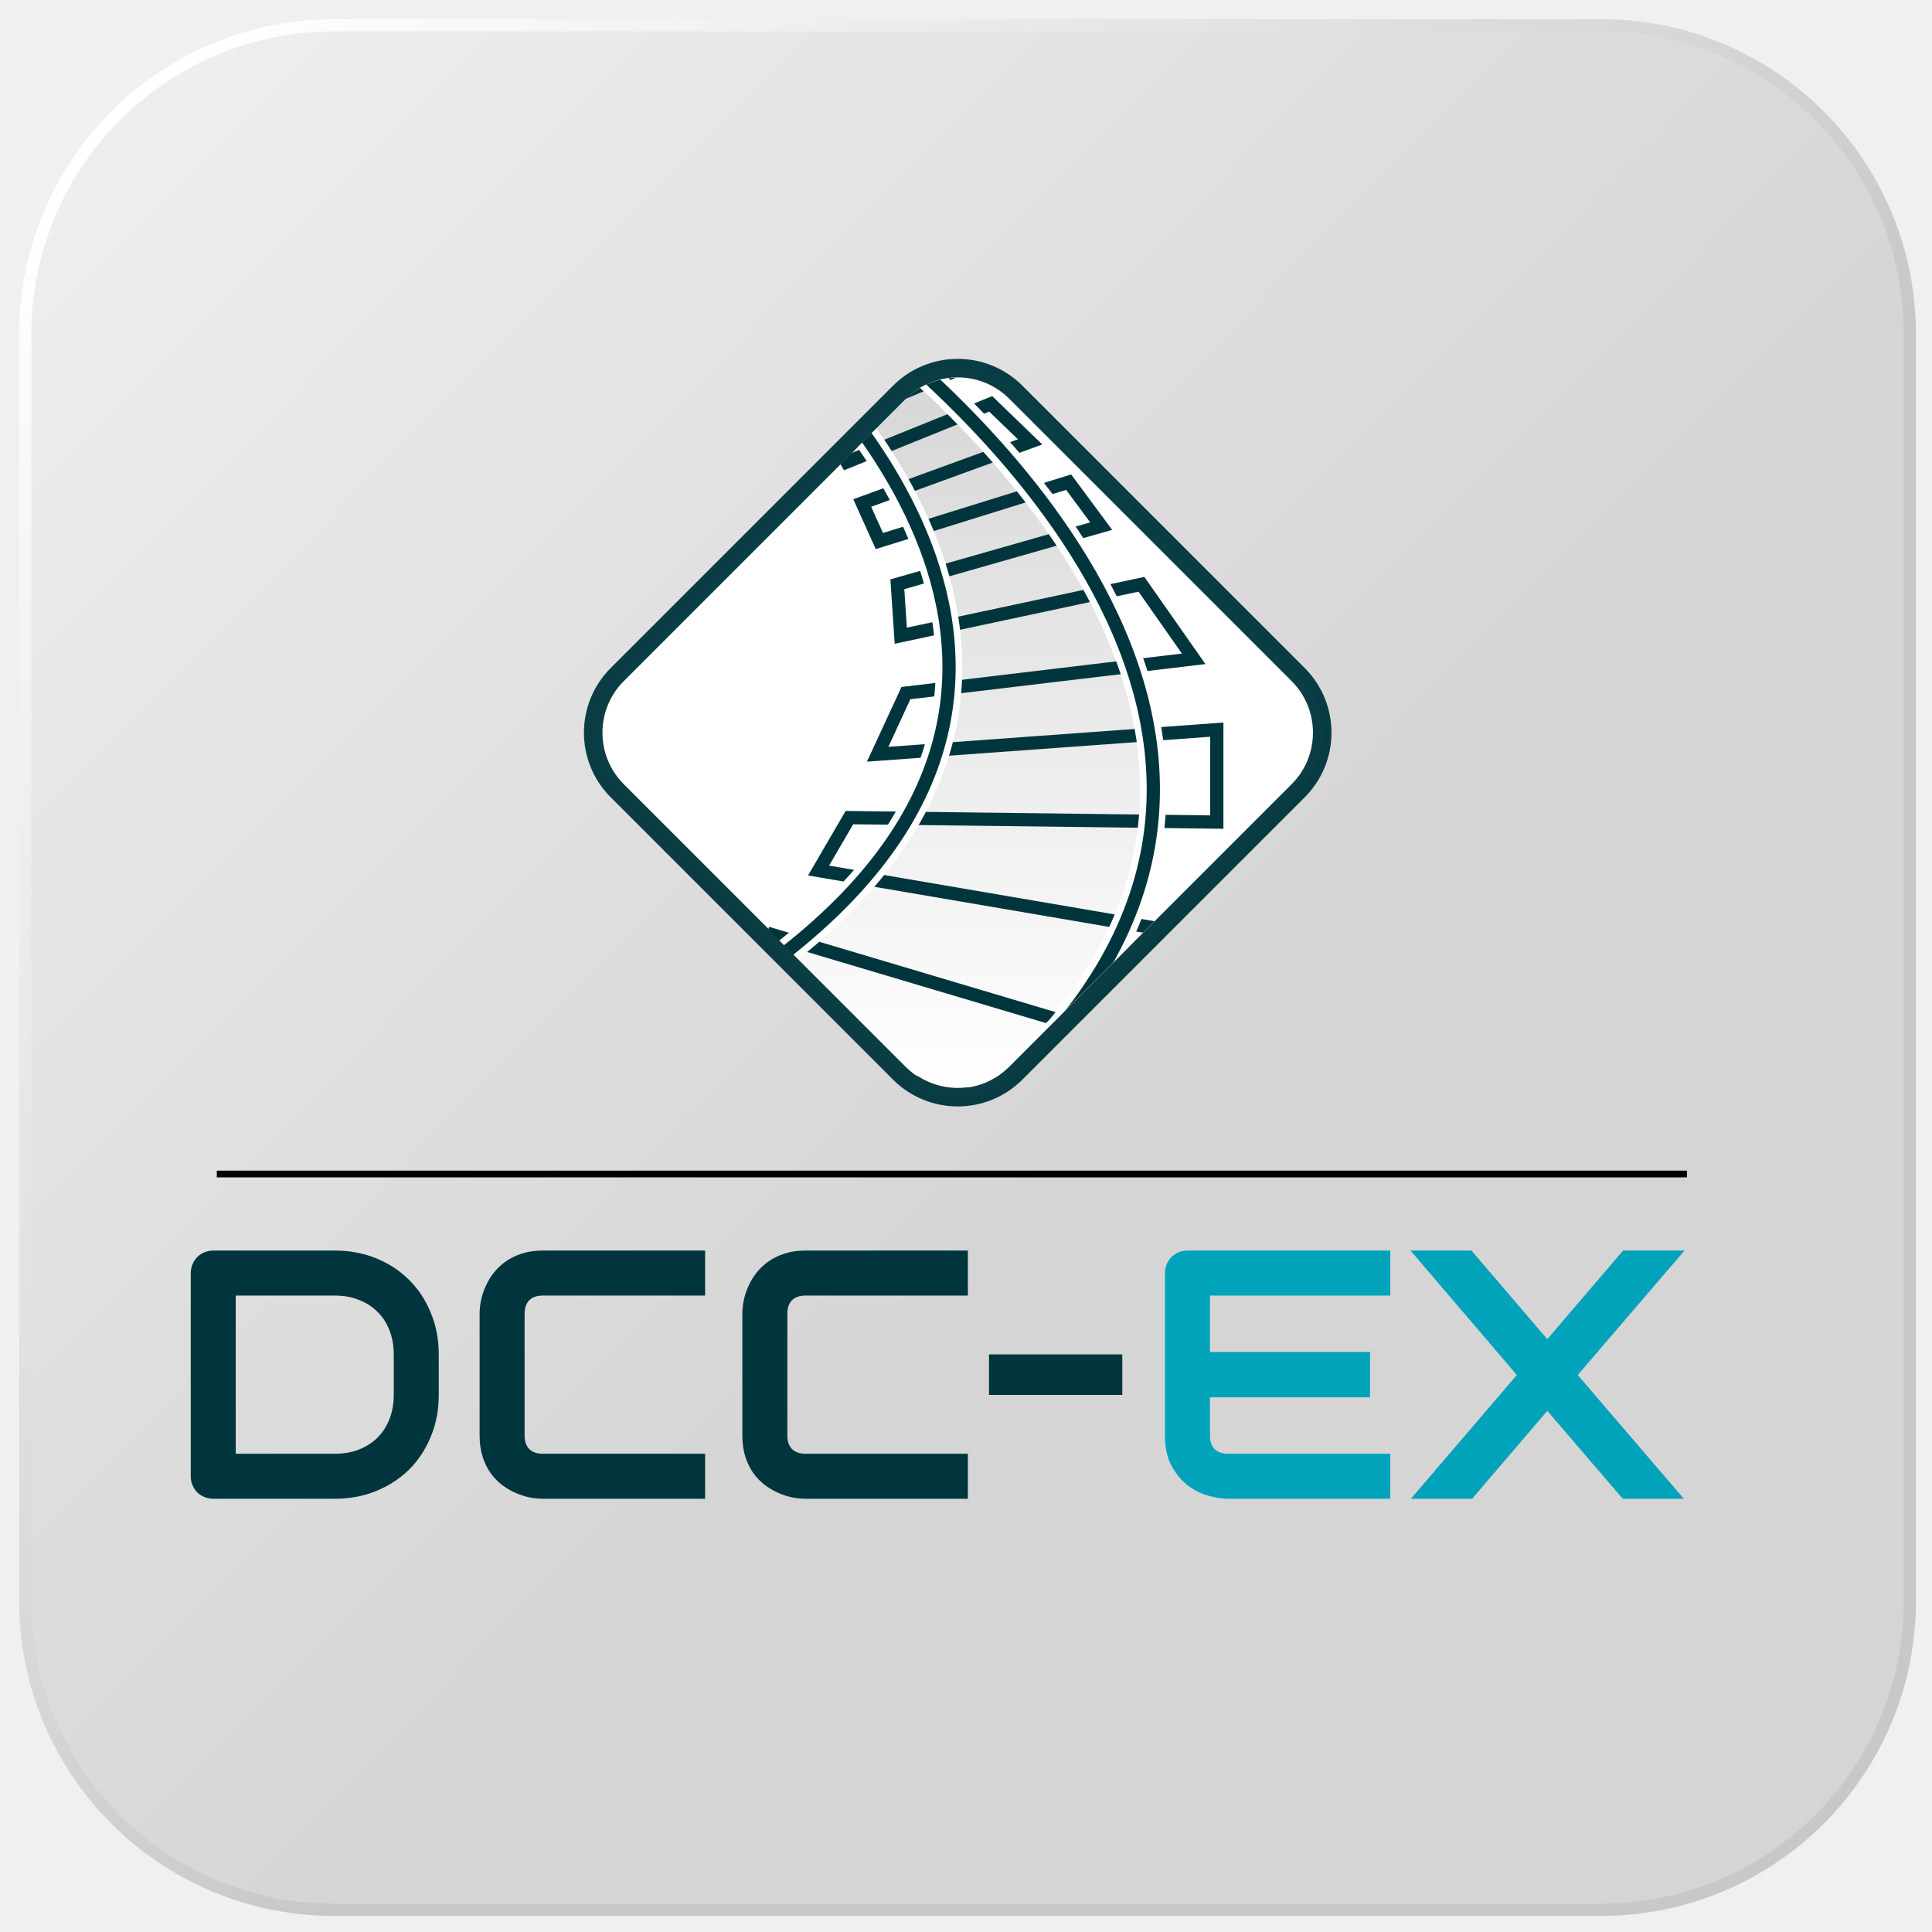
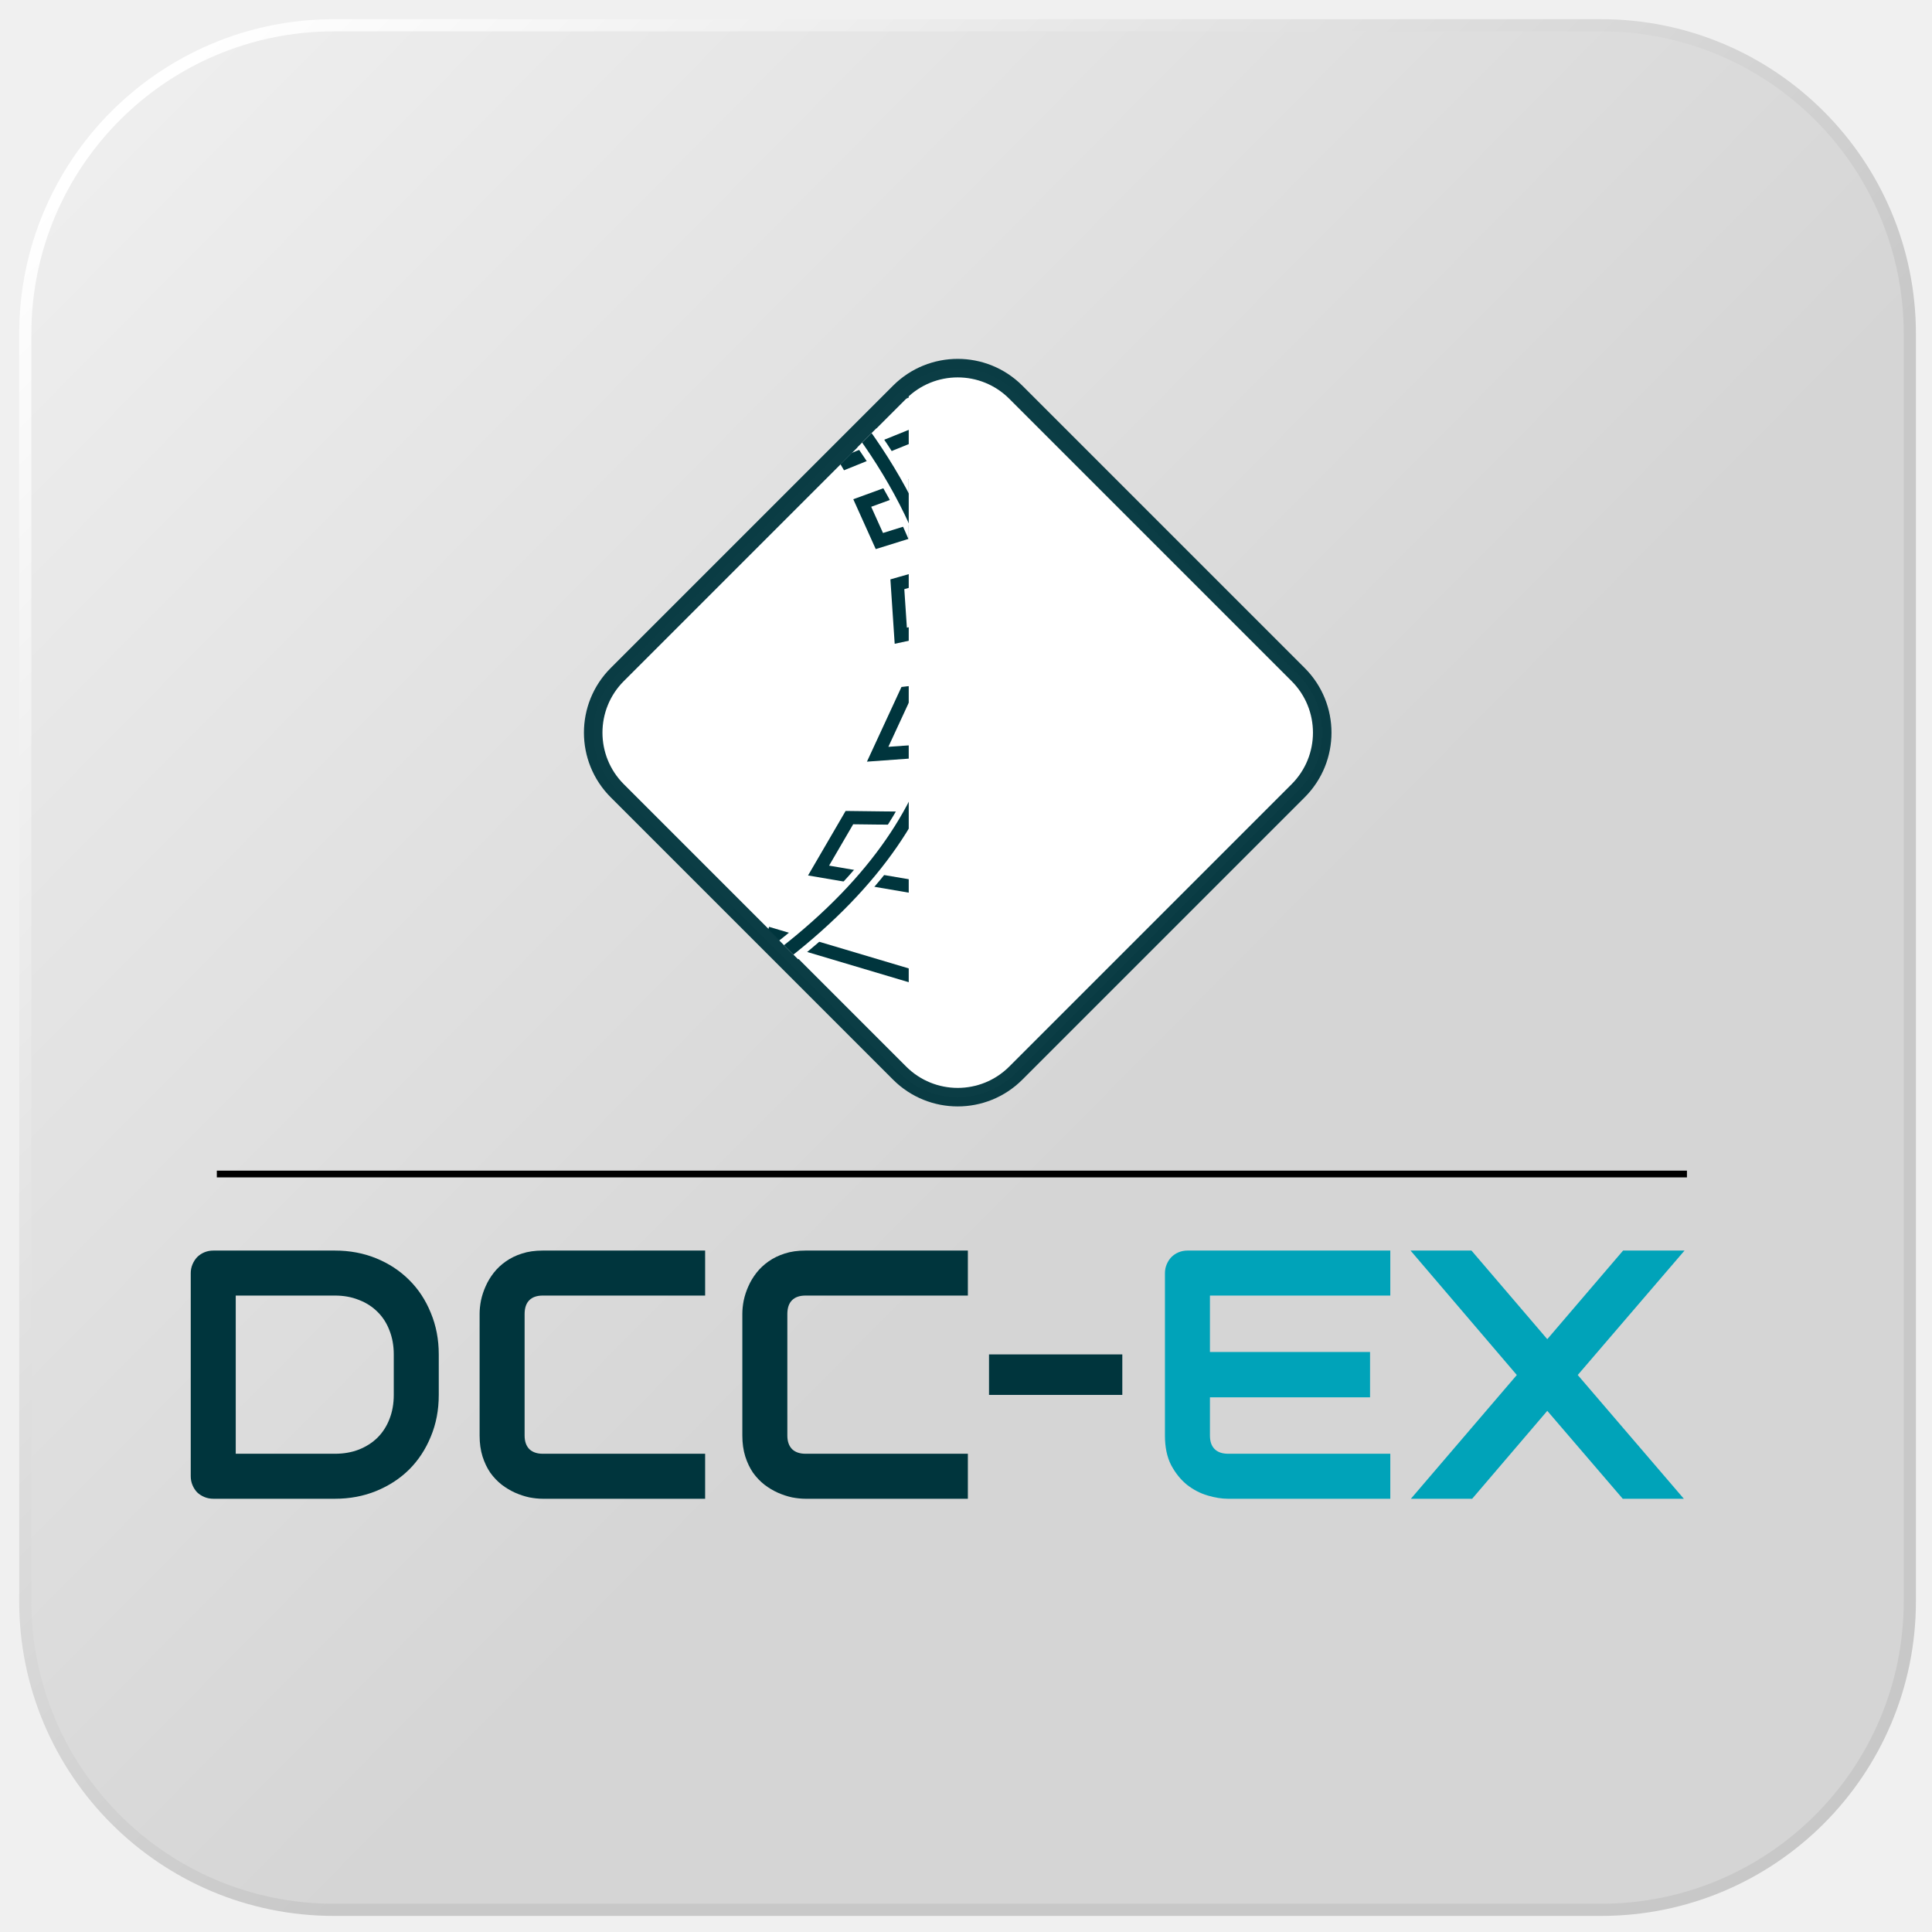
<svg xmlns="http://www.w3.org/2000/svg" xmlns:xlink="http://www.w3.org/1999/xlink" width="171.333mm" height="171.333mm" viewBox="0 0 607.087 607.087" id="svg2" version="1.1">
  <defs id="defs4">
    <rect x="462" y="280" width="171.113" height="353.113" id="rect2420" />
    <linearGradient id="linearGradient4155">
      <stop style="stop-color:#000000;stop-opacity:1;" offset="0" id="stop4157" />
    </linearGradient>
    <linearGradient id="linearGradient4149">
      <stop style="stop-color:#000000;stop-opacity:1;" offset="0" id="stop4151" />
    </linearGradient>
    <linearGradient id="linearGradient4139">
      <stop style="stop-color:#2b2200;stop-opacity:1;" offset="0" id="stop4141" />
      <stop style="stop-color:#2b2200;stop-opacity:0;" offset="1" id="stop4143" />
    </linearGradient>
    <mask height="599" width="599" y="21" x="406" maskUnits="userSpaceOnUse" mask-type="alpha" id="mask0-5">
      <rect id="rect4-1" fill="#ffffff" transform="rotate(-45,406.51,320.148)" rx="56.537" height="422.702" width="422.702" y="320.148" x="406.51" />
    </mask>
    <linearGradient gradientUnits="userSpaceOnUse" y2="597.1" x2="707.416" y1="-4.435" x1="707.416" id="paint0_linear">
      <stop id="stop33" stop-color="#D3D3D3" />
      <stop id="stop35" stop-color="white" offset="1" />
    </linearGradient>
    <mask height="599" width="599" y="21" x="406" maskUnits="userSpaceOnUse" mask-type="alpha" id="mask0-5-0">
      <rect id="rect4-1-6" fill="#ffffff" transform="rotate(-45,406.51,320.148)" rx="56.537" height="422.702" width="422.702" y="320.148" x="406.51" />
    </mask>
    <linearGradient gradientUnits="userSpaceOnUse" y2="597.1" x2="707.416" y1="-4.435" x1="707.416" id="paint0_linear-3">
      <stop id="stop33-2" stop-color="#D3D3D3" />
      <stop id="stop35-3" stop-color="white" offset="1" />
    </linearGradient>
    <filter height="1" y="-0" width="1" x="-0" id="filter952-4" style="color-interpolation-filters:sRGB">
      <feGaussianBlur id="feGaussianBlur954-2" stdDeviation="0.011" />
    </filter>
    <filter height="1" y="-0" width="1" x="-0" id="filter948-3" style="color-interpolation-filters:sRGB">
      <feGaussianBlur id="feGaussianBlur950-6" stdDeviation="0.011" />
    </filter>
    <filter height="1" y="-0" width="1" x="-0" id="filter956-8" style="color-interpolation-filters:sRGB">
      <feGaussianBlur id="feGaussianBlur958-1" stdDeviation="0.011" />
    </filter>
    <filter height="1.002" y="-0.001" width="1" x="-0" id="filter960-0" style="color-interpolation-filters:sRGB">
      <feGaussianBlur id="feGaussianBlur962-7" stdDeviation="0.011" />
    </filter>
    <mask height="599" width="599" y="21" x="406" maskUnits="userSpaceOnUse" mask-type="alpha" id="mask0-5-8">
      <rect id="rect4-1-0" fill="#ffffff" transform="rotate(-45,406.51,320.148)" rx="56.537" height="422.702" width="422.702" y="320.148" x="406.51" />
    </mask>
    <linearGradient xlink:href="#linearGradient895" id="linearGradient897" x1="366.559" y1="-167.548" x2="674.702" y2="137.82" gradientUnits="userSpaceOnUse" gradientTransform="matrix(1.020994,0,0,1.020994,-12.64608,-1.465367)" />
    <linearGradient id="linearGradient895">
      <stop style="stop-color:#eeeeee;stop-opacity:1;" offset="0" id="stop891" />
      <stop style="stop-color:#d5d5d5;stop-opacity:1;" offset="1" id="stop893" />
    </linearGradient>
    <linearGradient xlink:href="#linearGradient8256" id="linearGradient8258" x1="358.238" y1="-175.918" x2="676.278" y2="139.258" gradientUnits="userSpaceOnUse" gradientTransform="matrix(0.9892202,0,0,0.9892202,7.23249,1.491475)" />
    <linearGradient id="linearGradient8256">
      <stop style="stop-color:#ffffff;stop-opacity:1;" offset="0" id="stop8254" />
      <stop style="stop-color:#c8c8c8;stop-opacity:1;" offset="1" id="stop8252" />
    </linearGradient>
+     <mask maskUnits="userSpaceOnUse" id="mask3">
+       <g id="g4" transform="matrix(1.74497,-1.74497,1.74497,1.74497,-831.7038,271.195)">
+         <rect id="rect4" fill="#ffffff" rx="22.91" height="171.29" width="171.29" y="368.822" x="340.768" style="stroke-width:0.405" />
+       </g>
+     </mask>
+     <mask maskUnits="userSpaceOnUse" id="mask2">
+       <g id="g3" transform="matrix(1.74497,-1.74497,1.74497,1.74497,-831.7038,271.195)">
+         <rect id="rect3" fill="#ffffff" rx="22.91" height="171.29" width="171.29" y="368.822" x="340.768" style="stroke-width:0.405" />
+       </g>
+     </mask>
+     <mask maskUnits="userSpaceOnUse" id="mask1">
+       <g id="g2" transform="matrix(1.74497,-1.74497,1.74497,1.74497,-831.7038,271.195)">
+         <rect id="rect1" fill="#ffffff" rx="22.91" height="171.29" width="171.29" y="368.822" x="340.768" style="stroke-width:0.405" />
+       </g>
+     </mask>
  </defs>
  <g id="layer1" transform="translate(-65.22407,-173.7018)">
    <g id="g4165" transform="matrix(0.7071068,-0.7071068,0.7071068,0.7071068,-256.8632,384.1855)">
      <rect style="fill:url(#linearGradient897);fill-opacity:1;stroke:url(#linearGradient8258);stroke-width:3.829;stroke-miterlimit:4;stroke-dasharray:none;stroke-opacity:1" id="rect5645" width="592.176" height="592.176" x="330.031" y="-202.54" ry="96.994" rx="96.994" transform="rotate(45)" />
      <g transform="matrix(0.6187166,0.6187166,-0.6187166,0.6187166,382.8425,177.4861)" id="g14" />
      <g transform="matrix(0.6187166,0.6187166,-0.6187166,0.6187166,382.8425,177.4861)" id="g16" />
      <g transform="matrix(0.6187166,0.6187166,-0.6187166,0.6187166,382.8425,177.4861)" id="g18" />
      <g transform="matrix(0.6187166,0.6187166,-0.6187166,0.6187166,382.8425,177.4861)" id="g20" />
      <g transform="matrix(0.6187166,0.6187166,-0.6187166,0.6187166,382.8425,177.4861)" id="g22" />
      <g transform="matrix(0.6187166,0.6187166,-0.6187166,0.6187166,382.8425,177.4861)" id="g24" />
      <g transform="matrix(0.6187166,0.6187166,-0.6187166,0.6187166,382.8425,177.4861)" id="g26" />
      <g transform="matrix(0.6187166,0.6187166,-0.6187166,0.6187166,382.8425,177.4861)" id="g28" />
      <g transform="matrix(0.6187166,0.6187166,-0.6187166,0.6187166,382.8425,177.4861)" id="g30" />
      <g transform="matrix(0.6187166,0.6187166,-0.6187166,0.6187166,382.8425,177.4861)" id="g32" />
      <g transform="matrix(0.6187166,0.6187166,-0.6187166,0.6187166,382.8425,177.4861)" id="g34" />
      <g transform="matrix(0.6187166,0.6187166,-0.6187166,0.6187166,382.8425,177.4861)" id="g36" />
      <g transform="matrix(0.6187166,0.6187166,-0.6187166,0.6187166,382.8425,177.4861)" id="g38" />
      <g transform="matrix(0.6187166,0.6187166,-0.6187166,0.6187166,382.8425,177.4861)" id="g40" />
      <g transform="matrix(0.6187166,0.6187166,-0.6187166,0.6187166,382.8425,177.4861)" id="g42" />
      <path d="m 289.63,834.902 c 0,12.532 -2.2,24.06 -6.601,34.583 -4.305,10.523 -10.284,19.611 -17.937,27.264 -7.653,7.558 -16.741,13.489 -27.264,17.794 C 227.305,918.848 215.873,921 203.532,921 H 102.798 c -2.679,0 -5.166,-0.478 -7.462,-1.435 -2.296,-0.956 -4.305,-2.248 -6.027,-3.874 -1.626,-1.722 -2.918,-3.731 -3.874,-6.027 C 84.478,907.368 84,904.881 84,902.202 V 734.025 c 0,-2.583 0.478,-5.023 1.435,-7.319 0.957,-2.296 2.248,-4.305 3.874,-6.027 1.722,-1.722 3.731,-3.061 6.027,-4.017 2.296,-0.957 4.783,-1.435 7.462,-1.435 h 100.734 c 12.341,0 23.773,2.152 34.296,6.457 10.523,4.305 19.611,10.284 27.264,17.937 7.653,7.557 13.632,16.645 17.937,27.264 4.401,10.523 6.601,22.003 6.601,34.439 z m -37.309,-33.578 c 0,-7.27 -1.196,-13.919 -3.587,-19.946 -2.296,-6.027 -5.597,-11.145 -9.902,-15.354 -4.304,-4.305 -9.47,-7.605 -15.497,-9.901 -5.931,-2.392 -12.532,-3.587 -19.803,-3.587 h -82.223 v 131.155 h 82.223 c 7.271,0 13.872,-1.148 19.803,-3.444 6.027,-2.391 11.193,-5.692 15.497,-9.901 4.305,-4.305 7.606,-9.423 9.902,-15.354 2.391,-6.027 3.587,-12.723 3.587,-20.09 z" fill="#00353D" id="path17-5" style="fill:#00353d;fill-opacity:1;filter:url(#filter952-4)" transform="matrix(0.2679988,0.2679988,-0.2679988,0.2679988,310.2686,184.9698)" />
      <path d="m 510.471,921 h -134.6 c -3.444,0 -7.175,-0.383 -11.192,-1.148 -3.923,-0.861 -7.845,-2.152 -11.767,-3.874 -3.827,-1.722 -7.51,-3.922 -11.049,-6.601 -3.54,-2.774 -6.697,-6.075 -9.471,-9.901 -2.679,-3.923 -4.831,-8.419 -6.457,-13.489 -1.627,-5.166 -2.44,-10.953 -2.44,-17.363 V 767.603 c 0,-3.444 0.383,-7.127 1.148,-11.05 0.861,-4.017 2.153,-7.94 3.875,-11.766 1.722,-3.922 3.97,-7.653 6.744,-11.193 2.774,-3.539 6.075,-6.649 9.901,-9.327 3.922,-2.774 8.419,-4.975 13.489,-6.601 5.07,-1.626 10.81,-2.439 17.219,-2.439 h 134.6 v 37.309 h -134.6 c -4.879,0 -8.609,1.291 -11.192,3.874 -2.583,2.583 -3.875,6.409 -3.875,11.48 v 100.734 c 0,4.783 1.292,8.514 3.875,11.193 2.678,2.583 6.409,3.874 11.192,3.874 h 134.6 z" fill="#00353D" id="path19-7" style="fill:#00353d;fill-opacity:1;filter:url(#filter948-3)" transform="matrix(0.2679988,0.2679988,-0.2679988,0.2679988,310.2686,184.9698)" />
      <path d="M 728.298,921 H 593.699 c -3.444,0 -7.175,-0.383 -11.193,-1.148 -3.922,-0.861 -7.845,-2.152 -11.767,-3.874 -3.826,-1.722 -7.509,-3.922 -11.049,-6.601 -3.54,-2.774 -6.697,-6.075 -9.471,-9.901 -2.678,-3.923 -4.831,-8.419 -6.457,-13.489 -1.626,-5.166 -2.44,-10.953 -2.44,-17.363 V 767.603 c 0,-3.444 0.383,-7.127 1.148,-11.05 0.861,-4.017 2.153,-7.94 3.875,-11.766 1.722,-3.922 3.97,-7.653 6.744,-11.193 2.774,-3.539 6.075,-6.649 9.901,-9.327 3.923,-2.774 8.419,-4.975 13.489,-6.601 5.07,-1.626 10.81,-2.439 17.22,-2.439 h 134.599 v 37.309 H 593.699 c -4.879,0 -8.61,1.291 -11.193,3.874 -2.583,2.583 -3.875,6.409 -3.875,11.48 v 100.734 c 0,4.783 1.292,8.514 3.875,11.193 2.678,2.583 6.409,3.874 11.193,3.874 h 134.599 z" fill="#00353D" id="path21-0" style="fill:#00353d;fill-opacity:1;filter:url(#filter956-8)" transform="matrix(0.2679988,0.2679988,-0.2679988,0.2679988,310.2686,184.9698)" />
      <path d="m 796.44,834.902 h -134.6 v -33.578 h 134.6 z" fill="#00353D" id="path23-1" style="fill:#00353d;fill-opacity:1;filter:url(#filter960-0)" transform="matrix(0.2200273,0.2200273,-0.2680097,0.2680097,364.538,239.2219)" />
      <path d="m 370.522,693.806 -35.574,-35.574 10.076,-10.076 35.574,35.574 z m -18.036,27.035 -36.073,-36.073 c -1.386,-1.386 -2.653,-3.141 -3.809,-5.271 -1.153,-2.127 -1.883,-4.447 -2.19,-6.959 -0.258,-2.514 0.025,-5.128 0.845,-7.846 0.872,-2.718 2.602,-5.371 5.192,-7.961 l 36.072,-36.072 c 0.692,-0.692 1.475,-1.218 2.346,-1.577 0.872,-0.359 1.756,-0.551 2.654,-0.577 0.923,-3e-5 1.82,0.18 2.692,0.539 0.873,0.36 1.666,0.896 2.384,1.615 l 45.035,45.035 -9.999,9.999 -40.074,-40.074 -31.111,31.111 c -1.308,1.308 -1.962,2.653 -1.96,4.04 -7.8e-4,1.384 0.666,2.743 1.998,4.075 l 35.998,35.998 z" fill="#00a3b9" id="path27-4" style="stroke-width:0.379" />
      <path d="m 422.824,720.264 36.534,-2.846 13.652,13.652 -51.379,3.922 -3.921,51.073 -13.577,-13.577 2.77,-36.302 -36.227,2.845 -13.614,-13.614 51.032,-3.961 4.037,-51.264 13.539,13.539 z" fill="#00a3b9" id="path29-3" style="stroke-width:0.379" />
      <path d="M 163.904,387.948 490.554,714.597" stroke="#000000" stroke-width="2.125" id="path31" style="fill:#000000" />
-       <g id="g5370" transform="matrix(0.2865378,0.2865378,-0.2865378,0.2865378,314.8722,160.6798)" style="fill:none">
-         <rect id="rect2" stroke-linejoin="round" stroke-miterlimit="16" stroke-width="14.364" stroke="#00353D" fill="#ffffff" transform="rotate(-45)" rx="63.719" height="437.066" width="437.066" y="506.547" x="57.163" style="stroke:#00353d;stroke-opacity:0.957" />
-         <g transform="translate(1.87964,-2.133663)" id="g15" mask="url(#mask0-5-8)">
-           <path style="fill:url(#paint0_linear-3)" id="path7" fill="url(#paint0_linear)" d="m 558.03,10.986 c 7.305,6.359 311.428,260.224 19.227,487.416 l 94.853,87.162 49.99,11.536 61.722,-42.127 C 1014.79,279.491 624.481,0.449 615.806,-4.435 Z" />
-           <path id="path9" stroke-width="10.26" stroke="#00353d" d="m 579.281,51.639 91.645,-38.732 33.869,26.014 -101.607,42.779 16.603,28.327 111.567,-45.092 30.549,29.483 -130.163,47.404 13.282,29.483 146.765,-45.67 25.235,34.108 -158.054,45.092 2.656,39.888 186.611,-39.888 40.51,57.809 -223.136,26.592 -21.915,47.404 262.981,-19.077 v 71.684 l -284.896,-3.469 -23.908,41.045 284.233,48.56 -44.495,83.246 -279.583,-83.246" />
-           <path id="path11" stroke-width="20.52" stroke="#ffffff" d="M 570.647,491.57 C 862.849,264.379 565.999,11.751 558.694,5.392 M 616.47,-10.028 c 8.675,4.884 398.99,283.926 168.016,559.408 L 736.2,597.1" />
-           <path id="path13" stroke-width="10.26" stroke="#00353d" d="M 570.647,491.57 C 862.849,264.379 565.999,11.751 558.694,5.392 M 616.47,-10.028 c 8.675,4.884 398.99,283.926 168.016,559.408 l -44.441,45.157" />
-         </g>
+       <g id="g6">
+         <rect id="rect2" stroke-linejoin="round" stroke-miterlimit="16" stroke-width="5.821" stroke="#00353D" fill="#ffffff" rx="25.821" height="177.11" width="177.11" y="365.946" x="338.036" style="stroke:#00353d;stroke-opacity:0.957" />
+         <path id="path9" stroke-width="10.26" stroke="#00353d" d="m 579.281,51.639 91.645,-38.732 33.869,26.014 -101.607,42.779 16.603,28.327 111.567,-45.092 30.549,29.483 -130.163,47.404 13.282,29.483 146.765,-45.67 25.235,34.108 -158.054,45.092 2.656,39.888 186.611,-39.888 40.51,57.809 -223.136,26.592 -21.915,47.404 262.981,-19.077 v 71.684 l -284.896,-3.469 -23.908,41.045 284.233,48.56 -44.495,83.246 -279.583,-83.246" transform="matrix(0.2865378,0.2865378,-0.2865378,0.2865378,316.0222,160.607)" style="fill:none" mask="url(#mask3)" />
+         <path id="path11" stroke-width="20.52" stroke="#ffffff" d="M 570.647,491.57 C 862.849,264.379 565.999,11.751 558.694,5.392 M 616.47,-10.028 c 8.675,4.884 398.99,283.926 168.016,559.408 L 736.2,597.1" transform="matrix(0.2865378,0.2865378,-0.2865378,0.2865378,316.0222,160.607)" style="fill:none" mask="url(#mask2)" />
+         <path id="path13" stroke-width="10.26" stroke="#00353d" d="M 570.647,491.57 C 862.849,264.379 565.999,11.751 558.694,5.392 M 616.47,-10.028 c 8.675,4.884 398.99,283.926 168.016,559.408 l -44.441,45.157" transform="matrix(0.2865378,0.2865378,-0.2865378,0.2865378,316.0222,160.607)" style="fill:none" mask="url(#mask1)" />
      </g>
    </g>
  </g>
</svg>
